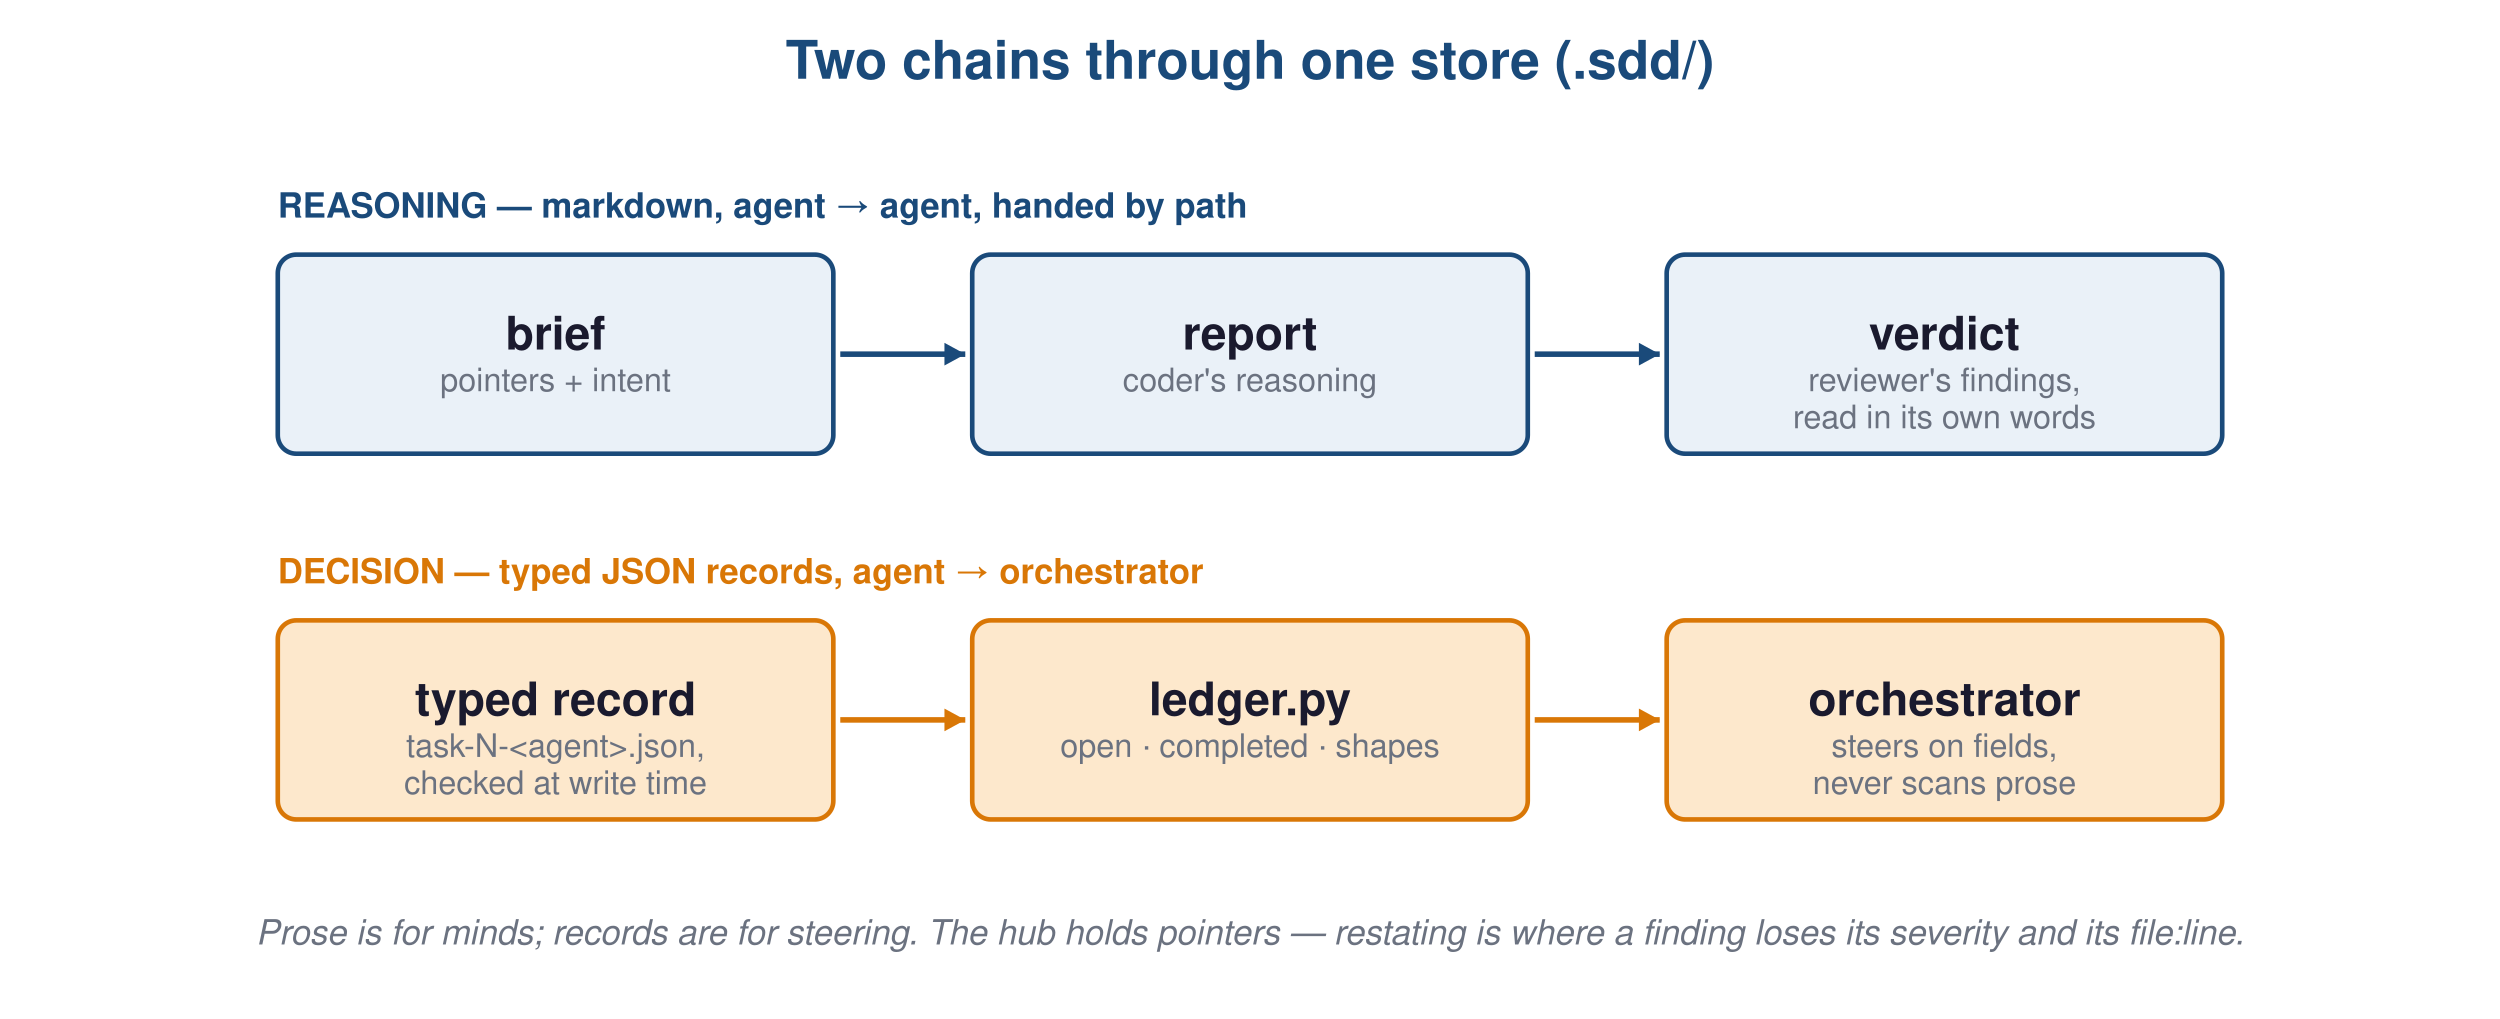
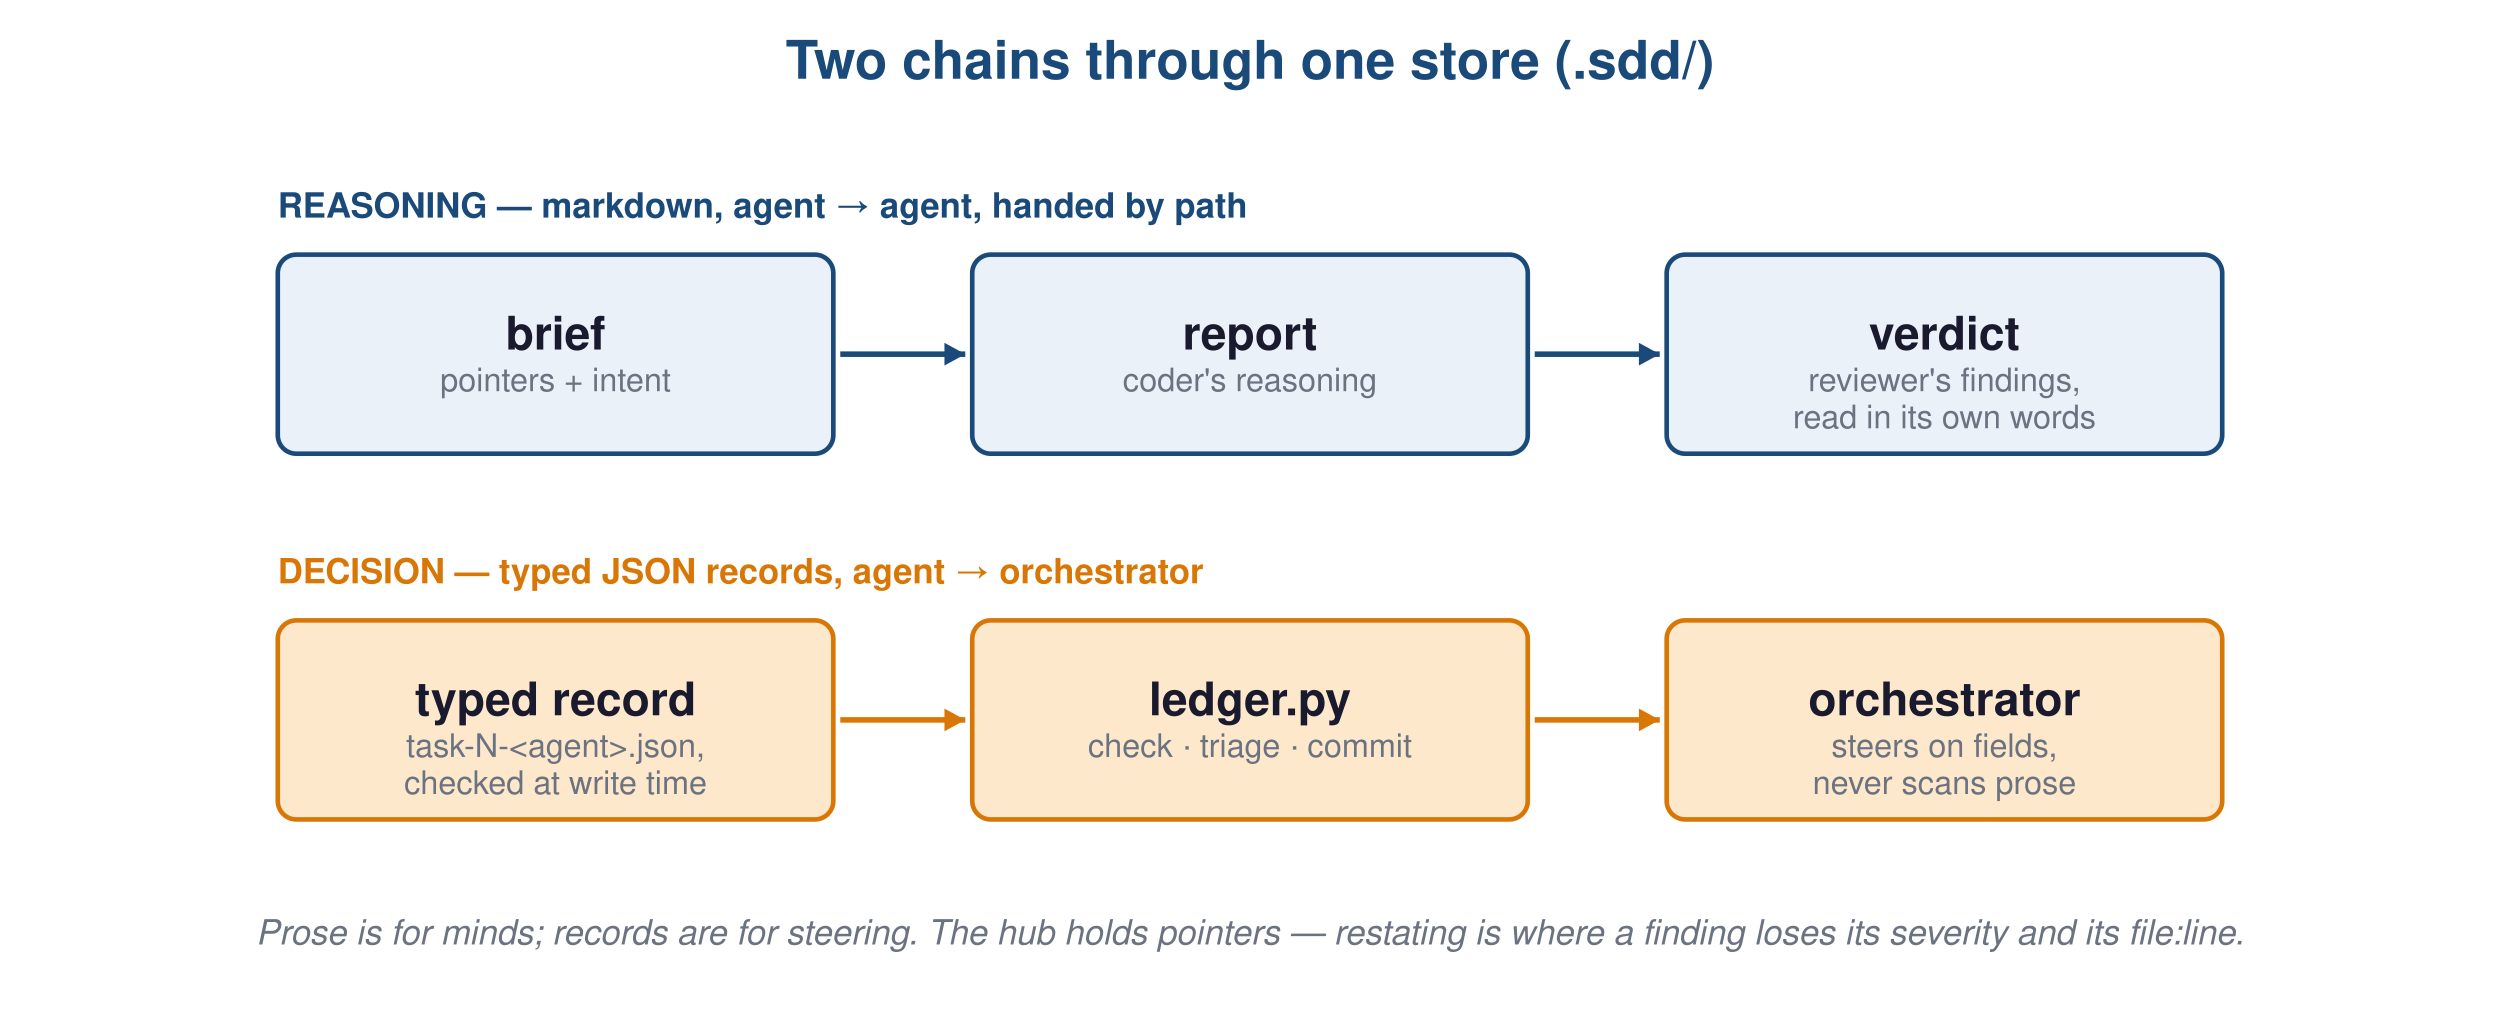
<svg xmlns="http://www.w3.org/2000/svg" viewBox="0 0 1080 440" font-family="Helvetica,Arial,sans-serif">
  <text x="540.0" y="34.0" font-size="23" fill="#1a4a7a" text-anchor="middle" font-weight="bold">Two chains through one store (.sdd/)</text>
  <text x="120.0" y="94.0" font-size="15" fill="#1a4a7a" text-anchor="start" font-weight="bold">REASONING — markdown, agent → agent, handed by path</text>
  <rect x="120.0" y="110.0" width="240.0" height="86.0" rx="8" fill="#eaf1f8" stroke="#1a4a7a" stroke-width="2" />
  <text x="240.0" y="151.0" font-size="20" fill="#1a1a2e" text-anchor="middle" font-weight="bold">brief</text>
  <text x="240.0" y="169.0" font-size="14" fill="#6b7280" text-anchor="middle" font-weight="normal">pointers + intent</text>
  <line x1="363.0" y1="153.0" x2="417.0" y2="153.0" stroke="#1a4a7a" stroke-width="2.4" />
  <polygon points="417.0,153.0 408.0,157.9 408.0,148.1" fill="#1a4a7a" />
  <rect x="420.0" y="110.0" width="240.0" height="86.0" rx="8" fill="#eaf1f8" stroke="#1a4a7a" stroke-width="2" />
  <text x="540.0" y="151.0" font-size="20" fill="#1a1a2e" text-anchor="middle" font-weight="bold">report</text>
  <text x="540.0" y="169.0" font-size="14" fill="#6b7280" text-anchor="middle" font-weight="normal">coder's reasoning</text>
  <line x1="663.0" y1="153.0" x2="717.0" y2="153.0" stroke="#1a4a7a" stroke-width="2.4" />
  <polygon points="717.0,153.0 708.0,157.9 708.0,148.1" fill="#1a4a7a" />
  <rect x="720.0" y="110.0" width="240.0" height="86.0" rx="8" fill="#eaf1f8" stroke="#1a4a7a" stroke-width="2" />
  <text x="840.0" y="151.0" font-size="20" fill="#1a1a2e" text-anchor="middle" font-weight="bold">verdict</text>
  <text x="840.0" y="169.0" font-size="14" fill="#6b7280" text-anchor="middle" font-weight="normal">reviewer's findings,</text>
  <text x="840.0" y="185.0" font-size="14" fill="#6b7280" text-anchor="middle" font-weight="normal">read in its own words</text>
  <text x="120.0" y="252.0" font-size="15" fill="#d97706" text-anchor="start" font-weight="bold">DECISION — typed JSON records, agent → orchestrator</text>
  <rect x="120.0" y="268.0" width="240.0" height="86.0" rx="8" fill="#fde8cc" stroke="#d97706" stroke-width="2" />
  <text x="240.0" y="309.0" font-size="20" fill="#1a1a2e" text-anchor="middle" font-weight="bold">typed record</text>
  <text x="240.0" y="327.0" font-size="14" fill="#6b7280" text-anchor="middle" font-weight="normal">task-N-&lt;agent&gt;.json,</text>
  <text x="240.0" y="343.0" font-size="14" fill="#6b7280" text-anchor="middle" font-weight="normal">checked at write time</text>
  <line x1="363.0" y1="311.0" x2="417.0" y2="311.0" stroke="#d97706" stroke-width="2.4" />
  <polygon points="417.0,311.0 408.0,315.9 408.0,306.1" fill="#d97706" />
  <rect x="420.0" y="268.0" width="240.0" height="86.0" rx="8" fill="#fde8cc" stroke="#d97706" stroke-width="2" />
  <text x="540.0" y="309.0" font-size="20" fill="#1a1a2e" text-anchor="middle" font-weight="bold">ledger.py</text>
-   <text x="540.0" y="327.0" font-size="14" fill="#6b7280" text-anchor="middle" font-weight="normal">open · completed · shapes</text>
+   <text x="540.0" y="327.0" font-size="14" fill="#6b7280" text-anchor="middle" font-weight="normal">check · triage · commit</text>
  <line x1="663.0" y1="311.0" x2="717.0" y2="311.0" stroke="#d97706" stroke-width="2.4" />
  <polygon points="717.0,311.0 708.0,315.9 708.0,306.1" fill="#d97706" />
  <rect x="720.0" y="268.0" width="240.0" height="86.0" rx="8" fill="#fde8cc" stroke="#d97706" stroke-width="2" />
  <text x="840.0" y="309.0" font-size="20" fill="#1a1a2e" text-anchor="middle" font-weight="bold">orchestrator</text>
  <text x="840.0" y="327.0" font-size="14" fill="#6b7280" text-anchor="middle" font-weight="normal">steers on fields,</text>
  <text x="840.0" y="343.0" font-size="14" fill="#6b7280" text-anchor="middle" font-weight="normal">never scans prose</text>
  <text x="540.0" y="408.0" font-size="15" fill="#6b7280" text-anchor="middle" font-weight="normal" font-style="italic">Prose is for minds; records are for steering. The hub holds pointers — restating is where a finding loses its severity and its file:line.</text>
</svg>
